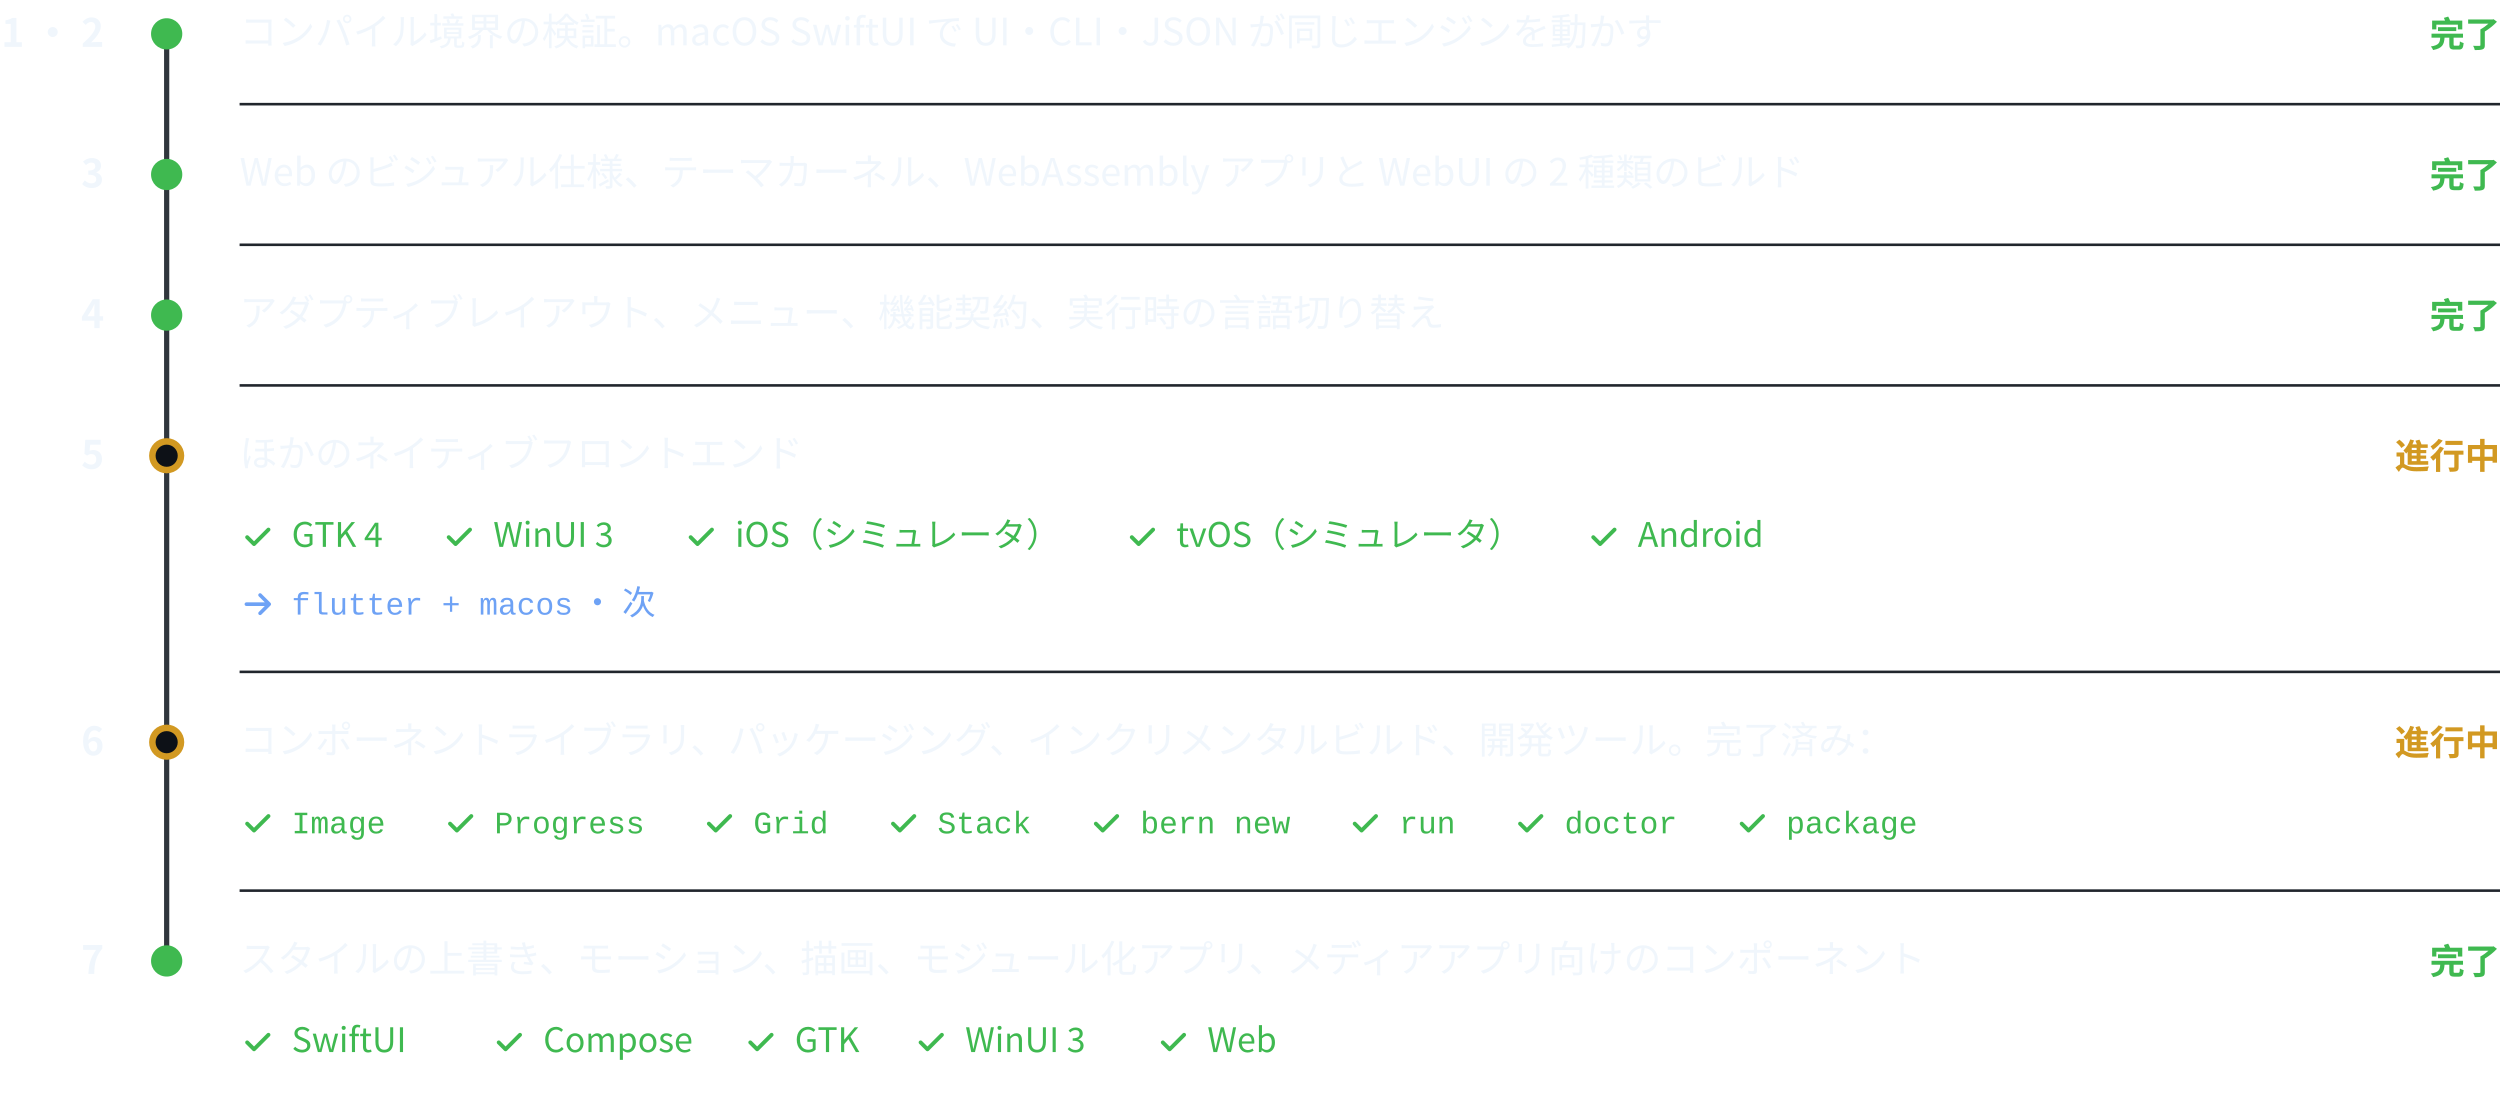
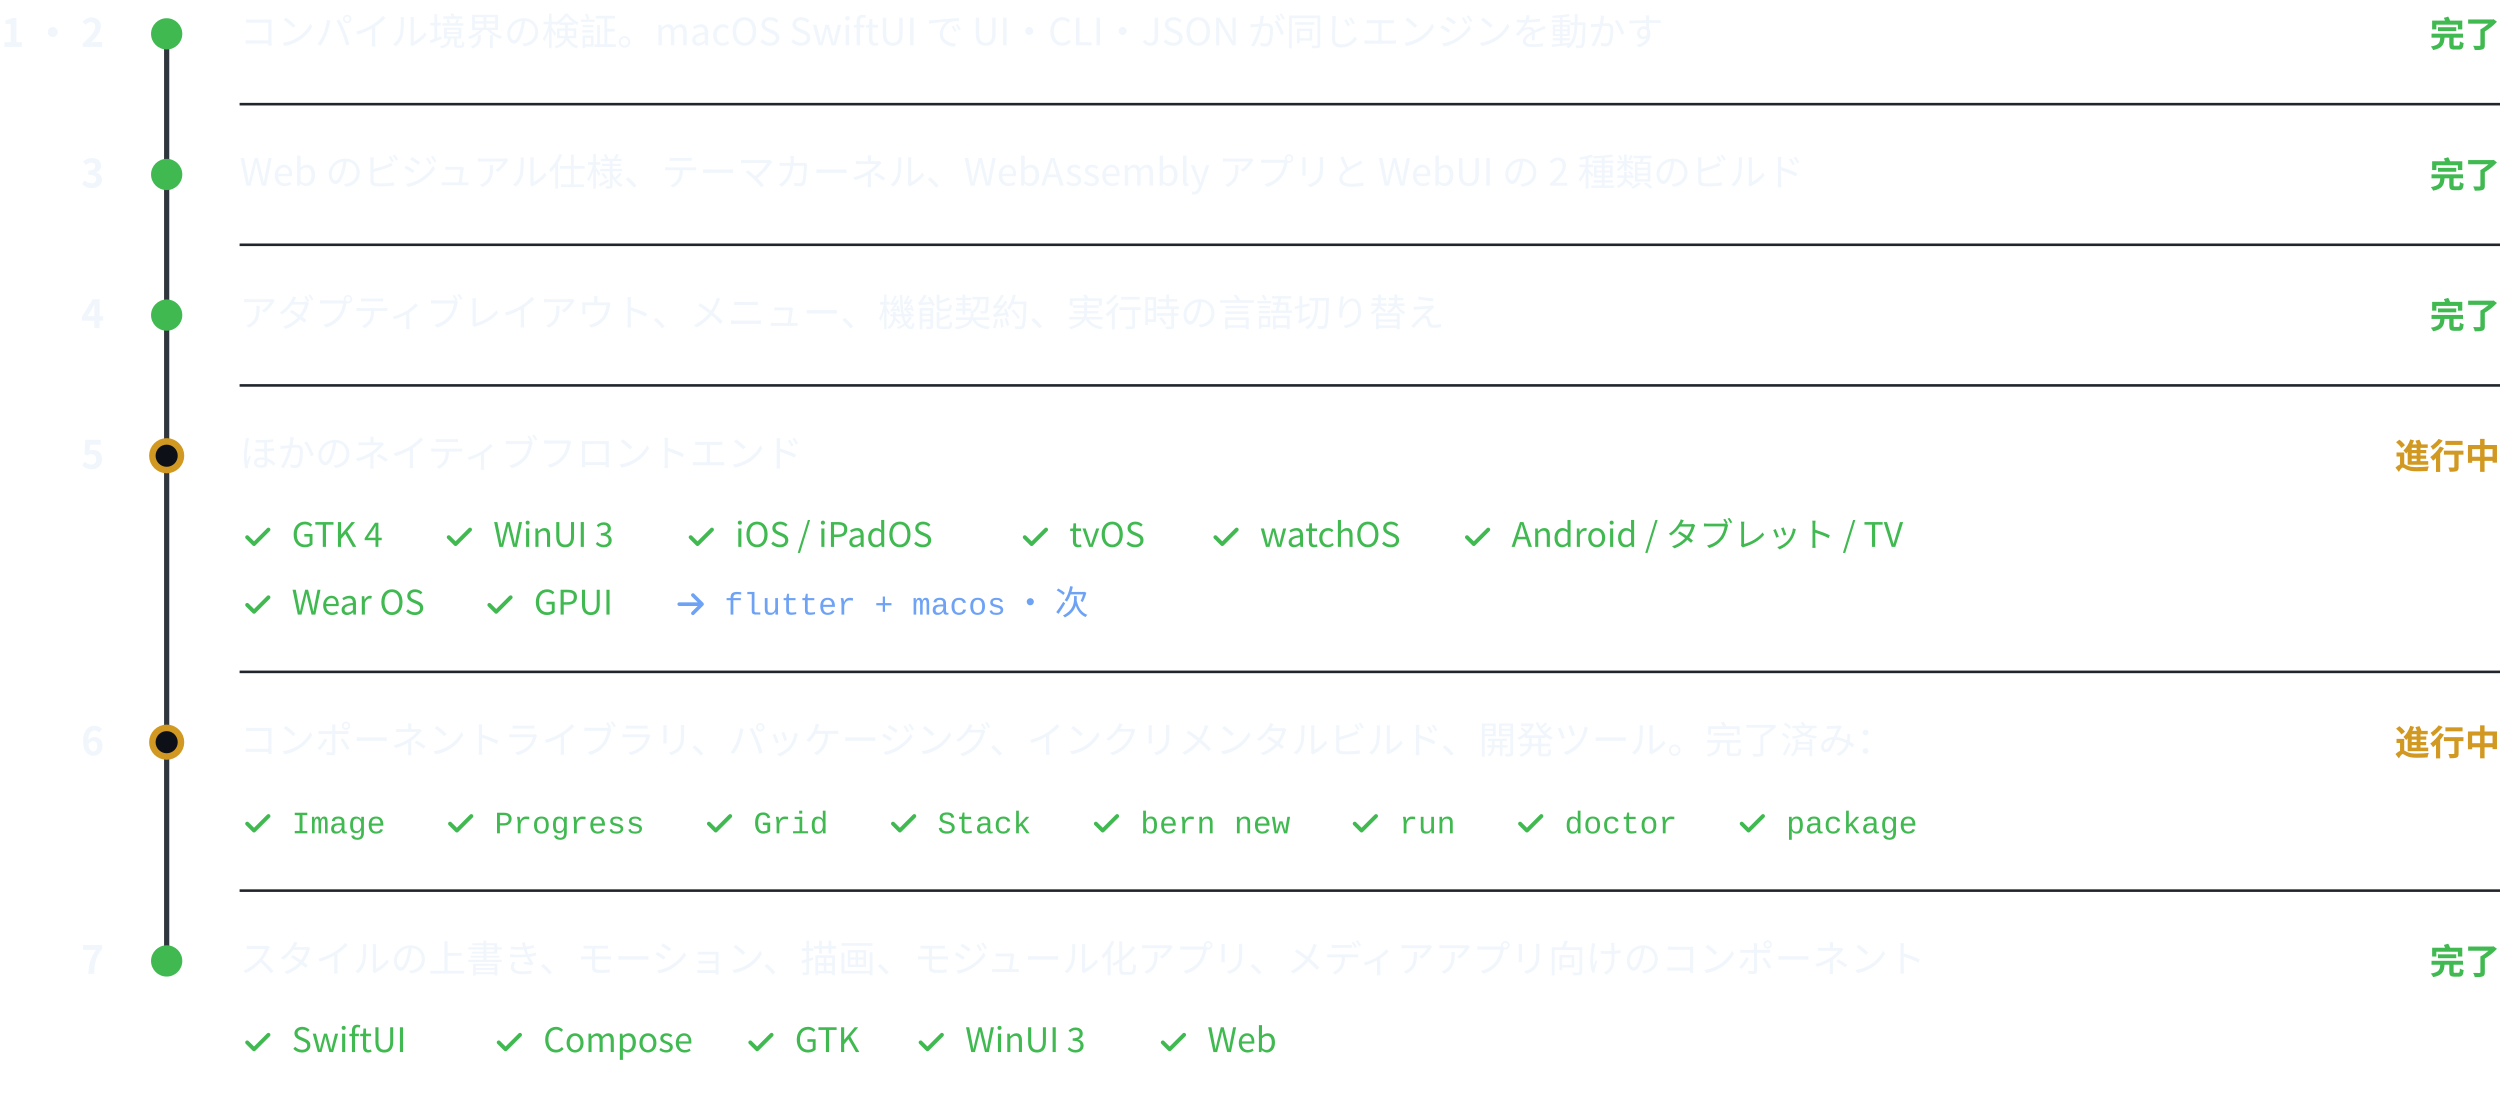
<svg xmlns="http://www.w3.org/2000/svg" viewBox="0 0 960 426" width="960" height="426" font-family="-apple-system, BlinkMacSystemFont, 'Segoe UI', 'PingFang SC', 'Hiragino Sans GB', 'Microsoft YaHei', 'Noto Sans CJK SC', 'Helvetica Neue', Arial, sans-serif">
  <defs>
    <symbol id="bern-logo" viewBox="0 0 1024 1024">
      <defs>
        <clipPath id="bern-symbol-disc">
          <circle cx="512" cy="512" r="512" />
        </clipPath>
      </defs>
      <g clip-path="url(#bern-symbol-disc)">
        <rect width="1024" height="1024" fill="#4A8BEF" />
        <path fill="#24324D" d="M 290.4 372.1 C 270.7 579.3 309.8 827.6 392.0 1060.0 L 1100 1100 L 1060.0 880.0 C 1013.0 692.2 904.4 451.5 684.3 270.5 A 14 14 0 0 0 662.4 286.5 C 693.7 364.2 711.6 444.8 715.3 529.4 A 36 36 0 0 1 691.6 564.9 C 620.6 590.7 549.5 616.5 478.5 642.4 A 36 36 0 0 1 436.0 628.1 C 383.8 547.6 344.6 461.1 317.8 369.5 A 14 14 0 0 0 290.4 372.1 Z" />
        <ellipse rx="22" ry="36" fill="#E8F4FF" transform="translate(520 760) rotate(-20)" />
        <ellipse rx="22" ry="36" fill="#E8F4FF" transform="translate(748 668) rotate(-20)" />
      </g>
    </symbol>
  </defs>
  <line x1="64" y1="13" x2="64" y2="369" stroke="#30363D" stroke-width="2" />
  <circle cx="64" cy="13" r="6" fill="#3FB950" />
  <circle cx="64" cy="67" r="6" fill="#3FB950" />
  <circle cx="64" cy="121" r="6" fill="#3FB950" />
  <circle cx="64" cy="175" r="5.5" fill="#0D1117" stroke="#D29922" stroke-width="2.5" />
  <circle cx="64" cy="285" r="5.5" fill="#0D1117" stroke="#D29922" stroke-width="2.5" />
  <circle cx="64" cy="369" r="6" fill="#3FB950" />
  <text x="40" y="18" font-size="15" font-weight="700" text-anchor="end" fill="#F0F6FC">1 · 2</text>
  <text x="92.0" y="17.4" font-size="14.5" fill="#F0F6FC">コンパイル境界の検証。macOS SwiftUI で UI・CLI・JSON が同じエンジンを動かす</text>
  <text x="960.0" y="18.0" font-size="13.5" font-weight="700" fill="#3FB950" text-anchor="end">完了</text>
  <line x1="92" y1="40.0" x2="960" y2="40.0" stroke="#21262D" />
  <text x="40" y="72" font-size="15" font-weight="700" text-anchor="end" fill="#F0F6FC">3</text>
  <text x="92.0" y="71.3" font-size="14.5" fill="#F0F6FC">Web のビジュアル仕様、テーマカーネル、WebAssembly アプリと WebUI の 2 種類のビルド</text>
  <text x="960.0" y="72.0" font-size="13.5" font-weight="700" fill="#3FB950" text-anchor="end">完了</text>
  <line x1="92" y1="94.0" x2="960" y2="94.0" stroke="#21262D" />
  <text x="40" y="126" font-size="15" font-weight="700" text-anchor="end" fill="#F0F6FC">4</text>
  <text x="92.0" y="125.3" font-size="14.5" fill="#F0F6FC">アダプティブレイアウト、メニュー、機能契約、実行時の言語切り替え</text>
  <text x="960.0" y="126.0" font-size="13.5" font-weight="700" fill="#3FB950" text-anchor="end">完了</text>
  <line x1="92" y1="148.0" x2="960" y2="148.0" stroke="#21262D" />
  <text x="40" y="180" font-size="15" font-weight="700" text-anchor="end" fill="#F0F6FC">5</text>
  <text x="92.0" y="179.3" font-size="14.5" fill="#F0F6FC">ほかのネイティブフロントエンド</text>
  <g transform="translate(92.0 210.0)">
    <g transform="translate(0.0 -11.0) scale(0.5833)" fill="none" stroke="#3FB950" stroke-width="2.6" stroke-linecap="round" stroke-linejoin="round" color="#3FB950">
      <path d="m5 12.5 4.5 4.5L19 7.5" />
    </g>
    <text x="20" y="0" font-size="13" font-weight="500" fill="#3FB950">GTK 4</text>
  </g>
  <g transform="translate(169.4 210.0)">
    <g transform="translate(0.0 -11.0) scale(0.5833)" fill="none" stroke="#3FB950" stroke-width="2.6" stroke-linecap="round" stroke-linejoin="round" color="#3FB950">
      <path d="m5 12.5 4.5 4.5L19 7.5" />
    </g>
    <text x="20" y="0" font-size="13" font-weight="500" fill="#3FB950">WinUI 3</text>
  </g>
  <g transform="translate(262.3 210.0)">
    <g transform="translate(0.0 -11.0) scale(0.5833)" fill="none" stroke="#3FB950" stroke-width="2.6" stroke-linecap="round" stroke-linejoin="round" color="#3FB950">
      <path d="m5 12.5 4.5 4.5L19 7.5" />
    </g>
-     <text x="20" y="0" font-size="13" font-weight="500" fill="#3FB950">iOS（シミュレータ）</text>
+     <text x="20" y="0" font-size="13" font-weight="500" fill="#3FB950">iOS / iPadOS</text>
  </g>
-   <g transform="translate(431.7 210.0)">
+   <g transform="translate(390.6 210.0)">
    <g transform="translate(0.0 -11.0) scale(0.5833)" fill="none" stroke="#3FB950" stroke-width="2.6" stroke-linecap="round" stroke-linejoin="round" color="#3FB950">
      <path d="m5 12.5 4.5 4.5L19 7.5" />
    </g>
-     <text x="20" y="0" font-size="13" font-weight="500" fill="#3FB950">tvOS（シミュレータ）</text>
+     <text x="20" y="0" font-size="13" font-weight="500" fill="#3FB950">tvOS</text>
  </g>
-   <g transform="translate(608.9 210.0)">
+   <g transform="translate(463.8 210.0)">
    <g transform="translate(0.0 -11.0) scale(0.5833)" fill="none" stroke="#3FB950" stroke-width="2.6" stroke-linecap="round" stroke-linejoin="round" color="#3FB950">
      <path d="m5 12.5 4.5 4.5L19 7.5" />
    </g>
-     <text x="20" y="0" font-size="13" font-weight="500" fill="#3FB950">Android</text>
+     <text x="20" y="0" font-size="13" font-weight="500" fill="#3FB950">watchOS</text>
+   </g>
+   <g transform="translate(560.4 210.0)">
+     <g transform="translate(0.0 -11.0) scale(0.5833)" fill="none" stroke="#3FB950" stroke-width="2.6" stroke-linecap="round" stroke-linejoin="round" color="#3FB950">
+       <path d="m5 12.5 4.5 4.5L19 7.5" />
+     </g>
+     <text x="20" y="0" font-size="13" font-weight="500" fill="#3FB950">Android / タブレット / TV</text>
  </g>
  <g transform="translate(92.0 236.0)">
+     <g transform="translate(0.0 -11.0) scale(0.5833)" fill="none" stroke="#3FB950" stroke-width="2.6" stroke-linecap="round" stroke-linejoin="round" color="#3FB950">
+       <path d="m5 12.5 4.5 4.5L19 7.5" />
+     </g>
+     <text x="20" y="0" font-size="13" font-weight="500" fill="#3FB950">Wear OS</text>
+   </g>
+   <g transform="translate(185.0 236.0)">
+     <g transform="translate(0.0 -11.0) scale(0.5833)" fill="none" stroke="#3FB950" stroke-width="2.6" stroke-linecap="round" stroke-linejoin="round" color="#3FB950">
+       <path d="m5 12.5 4.5 4.5L19 7.5" />
+     </g>
+     <text x="20" y="0" font-size="13" font-weight="500" fill="#3FB950">GPUI</text>
+   </g>
+   <g transform="translate(258.2 236.0)">
    <g transform="translate(0.0 -11.0) scale(0.5833)" fill="none" stroke="#6EA2F5" stroke-width="2.4" stroke-linecap="round" stroke-linejoin="round" color="#6EA2F5">
      <path d="M4.5 12h15M13.5 6l6 6-6 6" />
    </g>
    <text x="20" y="0" font-size="13" font-weight="500" fill="#6EA2F5">
      <tspan font-family="ui-monospace, SFMono-Regular, Menlo, Consolas, 'Liberation Mono', monospace" font-size="12.0" fill="#6EA2F5">flutter + macos</tspan> · 次</text>
  </g>
  <text x="960.0" y="180.0" font-size="13.5" font-weight="700" fill="#D29922" text-anchor="end">進行中</text>
  <line x1="92" y1="258.0" x2="960" y2="258.0" stroke="#21262D" />
  <text x="40" y="290" font-size="15" font-weight="700" text-anchor="end" fill="#F0F6FC">6</text>
  <text x="92.0" y="289.4" font-size="14.5" fill="#F0F6FC">コンポーネントライブラリ、パッケージング、インクリメンタルビルド、開発ツール。完了済み：</text>
  <g transform="translate(92.0 320.0)">
    <g transform="translate(0.0 -11.0) scale(0.5833)" fill="none" stroke="#3FB950" stroke-width="2.6" stroke-linecap="round" stroke-linejoin="round" color="#3FB950">
      <path d="m5 12.5 4.5 4.5L19 7.5" />
    </g>
    <text x="20" y="0" font-size="13" font-weight="500" fill="#3FB950">
      <tspan font-family="ui-monospace, SFMono-Regular, Menlo, Consolas, 'Liberation Mono', monospace" font-size="12.0" fill="#3FB950">Image</tspan>
    </text>
  </g>
  <g transform="translate(169.9 320.0)">
    <g transform="translate(0.0 -11.0) scale(0.5833)" fill="none" stroke="#3FB950" stroke-width="2.6" stroke-linecap="round" stroke-linejoin="round" color="#3FB950">
      <path d="m5 12.5 4.5 4.5L19 7.5" />
    </g>
    <text x="20" y="0" font-size="13" font-weight="500" fill="#3FB950">
      <tspan font-family="ui-monospace, SFMono-Regular, Menlo, Consolas, 'Liberation Mono', monospace" font-size="12.0" fill="#3FB950">Progress</tspan>
    </text>
  </g>
  <g transform="translate(269.3 320.0)">
    <g transform="translate(0.0 -11.0) scale(0.5833)" fill="none" stroke="#3FB950" stroke-width="2.6" stroke-linecap="round" stroke-linejoin="round" color="#3FB950">
      <path d="m5 12.5 4.5 4.5L19 7.5" />
    </g>
    <text x="20" y="0" font-size="13" font-weight="500" fill="#3FB950">
      <tspan font-family="ui-monospace, SFMono-Regular, Menlo, Consolas, 'Liberation Mono', monospace" font-size="12.0" fill="#3FB950">Grid</tspan>
    </text>
  </g>
  <g transform="translate(340.0 320.0)">
    <g transform="translate(0.0 -11.0) scale(0.5833)" fill="none" stroke="#3FB950" stroke-width="2.6" stroke-linecap="round" stroke-linejoin="round" color="#3FB950">
      <path d="m5 12.5 4.5 4.5L19 7.5" />
    </g>
    <text x="20" y="0" font-size="13" font-weight="500" fill="#3FB950">
      <tspan font-family="ui-monospace, SFMono-Regular, Menlo, Consolas, 'Liberation Mono', monospace" font-size="12.0" fill="#3FB950">Stack</tspan>
    </text>
  </g>
  <g transform="translate(417.9 320.0)">
    <g transform="translate(0.0 -11.0) scale(0.5833)" fill="none" stroke="#3FB950" stroke-width="2.6" stroke-linecap="round" stroke-linejoin="round" color="#3FB950">
      <path d="m5 12.5 4.5 4.5L19 7.5" />
    </g>
    <text x="20" y="0" font-size="13" font-weight="500" fill="#3FB950">
      <tspan font-family="ui-monospace, SFMono-Regular, Menlo, Consolas, 'Liberation Mono', monospace" font-size="12.0" fill="#3FB950">bern new</tspan>
    </text>
  </g>
  <g transform="translate(517.3 320.0)">
    <g transform="translate(0.0 -11.0) scale(0.5833)" fill="none" stroke="#3FB950" stroke-width="2.6" stroke-linecap="round" stroke-linejoin="round" color="#3FB950">
      <path d="m5 12.5 4.5 4.5L19 7.5" />
    </g>
    <text x="20" y="0" font-size="13" font-weight="500" fill="#3FB950">
      <tspan font-family="ui-monospace, SFMono-Regular, Menlo, Consolas, 'Liberation Mono', monospace" font-size="12.0" fill="#3FB950">run</tspan>
    </text>
  </g>
  <g transform="translate(580.8 320.0)">
    <g transform="translate(0.0 -11.0) scale(0.5833)" fill="none" stroke="#3FB950" stroke-width="2.6" stroke-linecap="round" stroke-linejoin="round" color="#3FB950">
      <path d="m5 12.5 4.5 4.5L19 7.5" />
    </g>
    <text x="20" y="0" font-size="13" font-weight="500" fill="#3FB950">
      <tspan font-family="ui-monospace, SFMono-Regular, Menlo, Consolas, 'Liberation Mono', monospace" font-size="12.0" fill="#3FB950">doctor</tspan>
    </text>
  </g>
  <g transform="translate(665.9 320.0)">
    <g transform="translate(0.0 -11.0) scale(0.5833)" fill="none" stroke="#3FB950" stroke-width="2.6" stroke-linecap="round" stroke-linejoin="round" color="#3FB950">
      <path d="m5 12.5 4.5 4.5L19 7.5" />
    </g>
    <text x="20" y="0" font-size="13" font-weight="500" fill="#3FB950">
      <tspan font-family="ui-monospace, SFMono-Regular, Menlo, Consolas, 'Liberation Mono', monospace" font-size="12.0" fill="#3FB950">package</tspan>
    </text>
  </g>
  <text x="960.0" y="290.0" font-size="13.5" font-weight="700" fill="#D29922" text-anchor="end">進行中</text>
  <line x1="92" y1="342.0" x2="960" y2="342.0" stroke="#21262D" />
  <text x="40" y="374" font-size="15" font-weight="700" text-anchor="end" fill="#F0F6FC">7</text>
  <text x="92.0" y="373.4" font-size="14.5" fill="#F0F6FC">スタイルの上書き、モーション、描画、モジュール化アプリ、メディアアプリ向けのコンポーネント</text>
  <g transform="translate(92.0 404.0)">
    <g transform="translate(0.0 -11.0) scale(0.5833)" fill="none" stroke="#3FB950" stroke-width="2.6" stroke-linecap="round" stroke-linejoin="round" color="#3FB950">
      <path d="m5 12.5 4.5 4.5L19 7.5" />
    </g>
    <text x="20" y="0" font-size="13" font-weight="500" fill="#3FB950">SwiftUI</text>
  </g>
  <g transform="translate(188.6 404.0)">
    <g transform="translate(0.0 -11.0) scale(0.5833)" fill="none" stroke="#3FB950" stroke-width="2.6" stroke-linecap="round" stroke-linejoin="round" color="#3FB950">
      <path d="m5 12.5 4.5 4.5L19 7.5" />
    </g>
    <text x="20" y="0" font-size="13" font-weight="500" fill="#3FB950">Compose</text>
  </g>
  <g transform="translate(285.2 404.0)">
    <g transform="translate(0.0 -11.0) scale(0.5833)" fill="none" stroke="#3FB950" stroke-width="2.6" stroke-linecap="round" stroke-linejoin="round" color="#3FB950">
      <path d="m5 12.5 4.5 4.5L19 7.5" />
    </g>
    <text x="20" y="0" font-size="13" font-weight="500" fill="#3FB950">GTK</text>
  </g>
  <g transform="translate(350.6 404.0)">
    <g transform="translate(0.0 -11.0) scale(0.5833)" fill="none" stroke="#3FB950" stroke-width="2.6" stroke-linecap="round" stroke-linejoin="round" color="#3FB950">
      <path d="m5 12.5 4.5 4.5L19 7.5" />
    </g>
    <text x="20" y="0" font-size="13" font-weight="500" fill="#3FB950">WinUI 3</text>
  </g>
  <g transform="translate(443.6 404.0)">
    <g transform="translate(0.0 -11.0) scale(0.5833)" fill="none" stroke="#3FB950" stroke-width="2.6" stroke-linecap="round" stroke-linejoin="round" color="#3FB950">
      <path d="m5 12.5 4.5 4.5L19 7.5" />
    </g>
    <text x="20" y="0" font-size="13" font-weight="500" fill="#3FB950">Web</text>
  </g>
  <text x="960.0" y="374.0" font-size="13.5" font-weight="700" fill="#3FB950" text-anchor="end">完了</text>
</svg>
